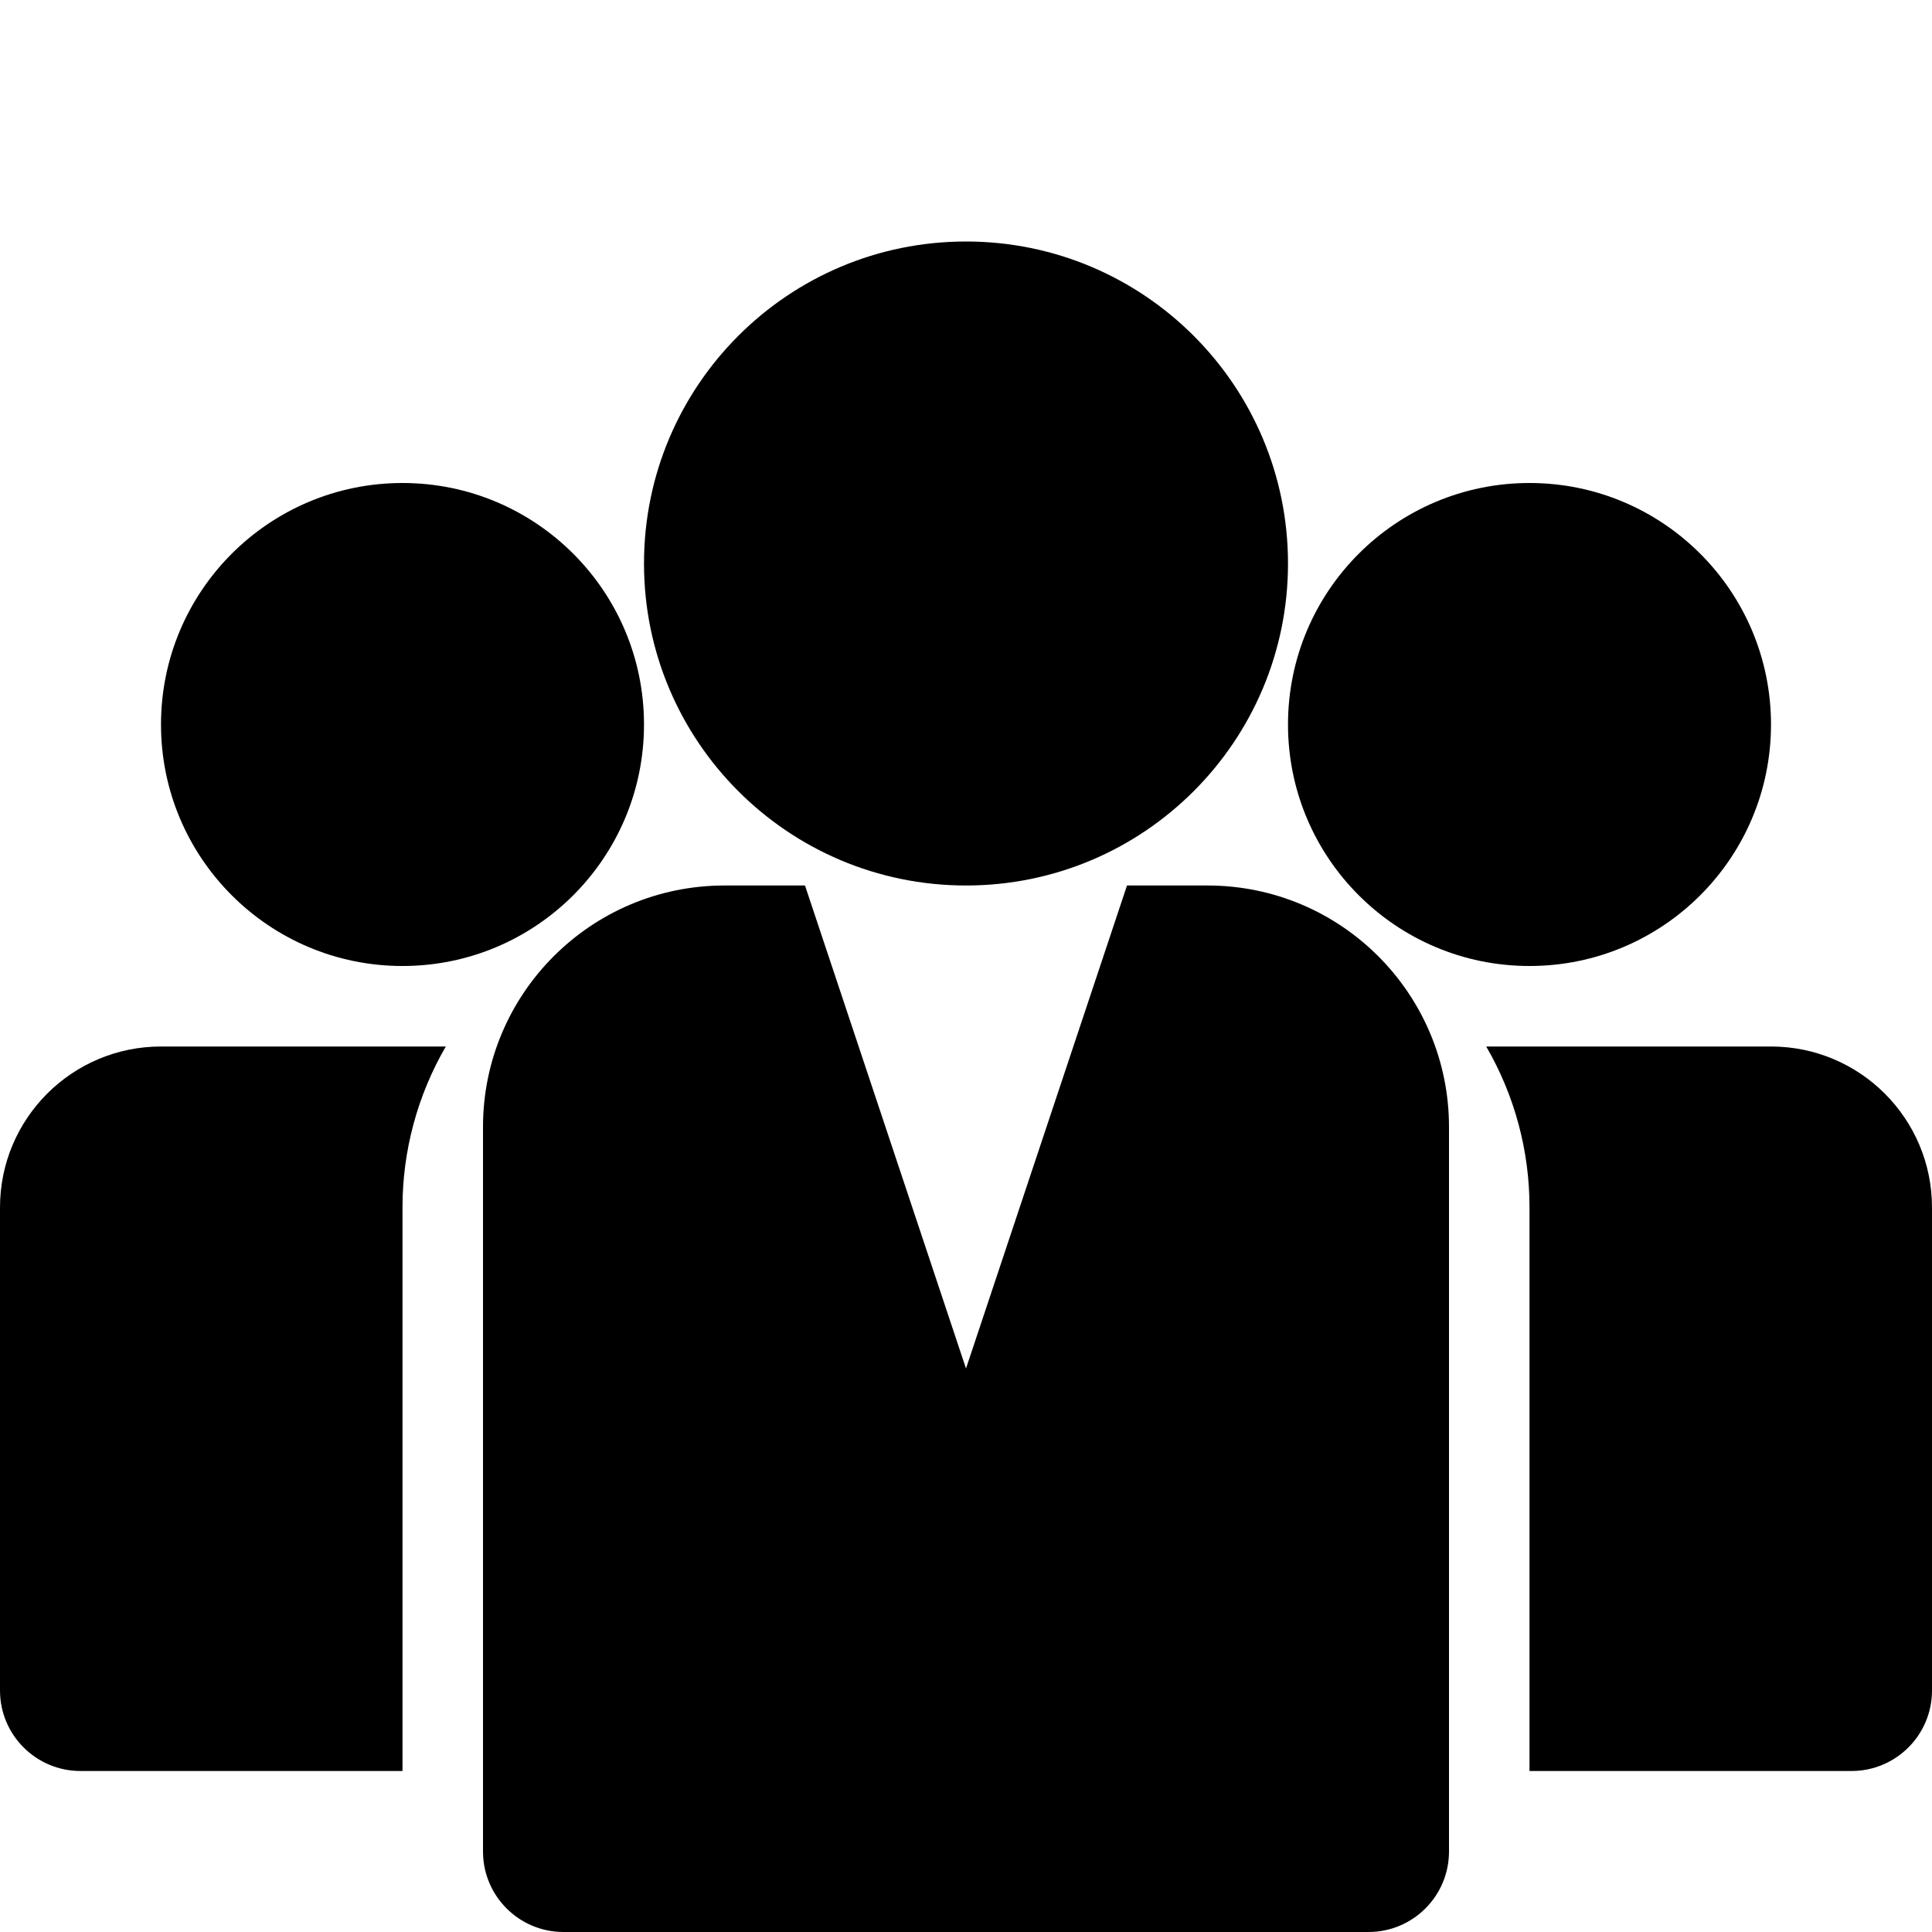
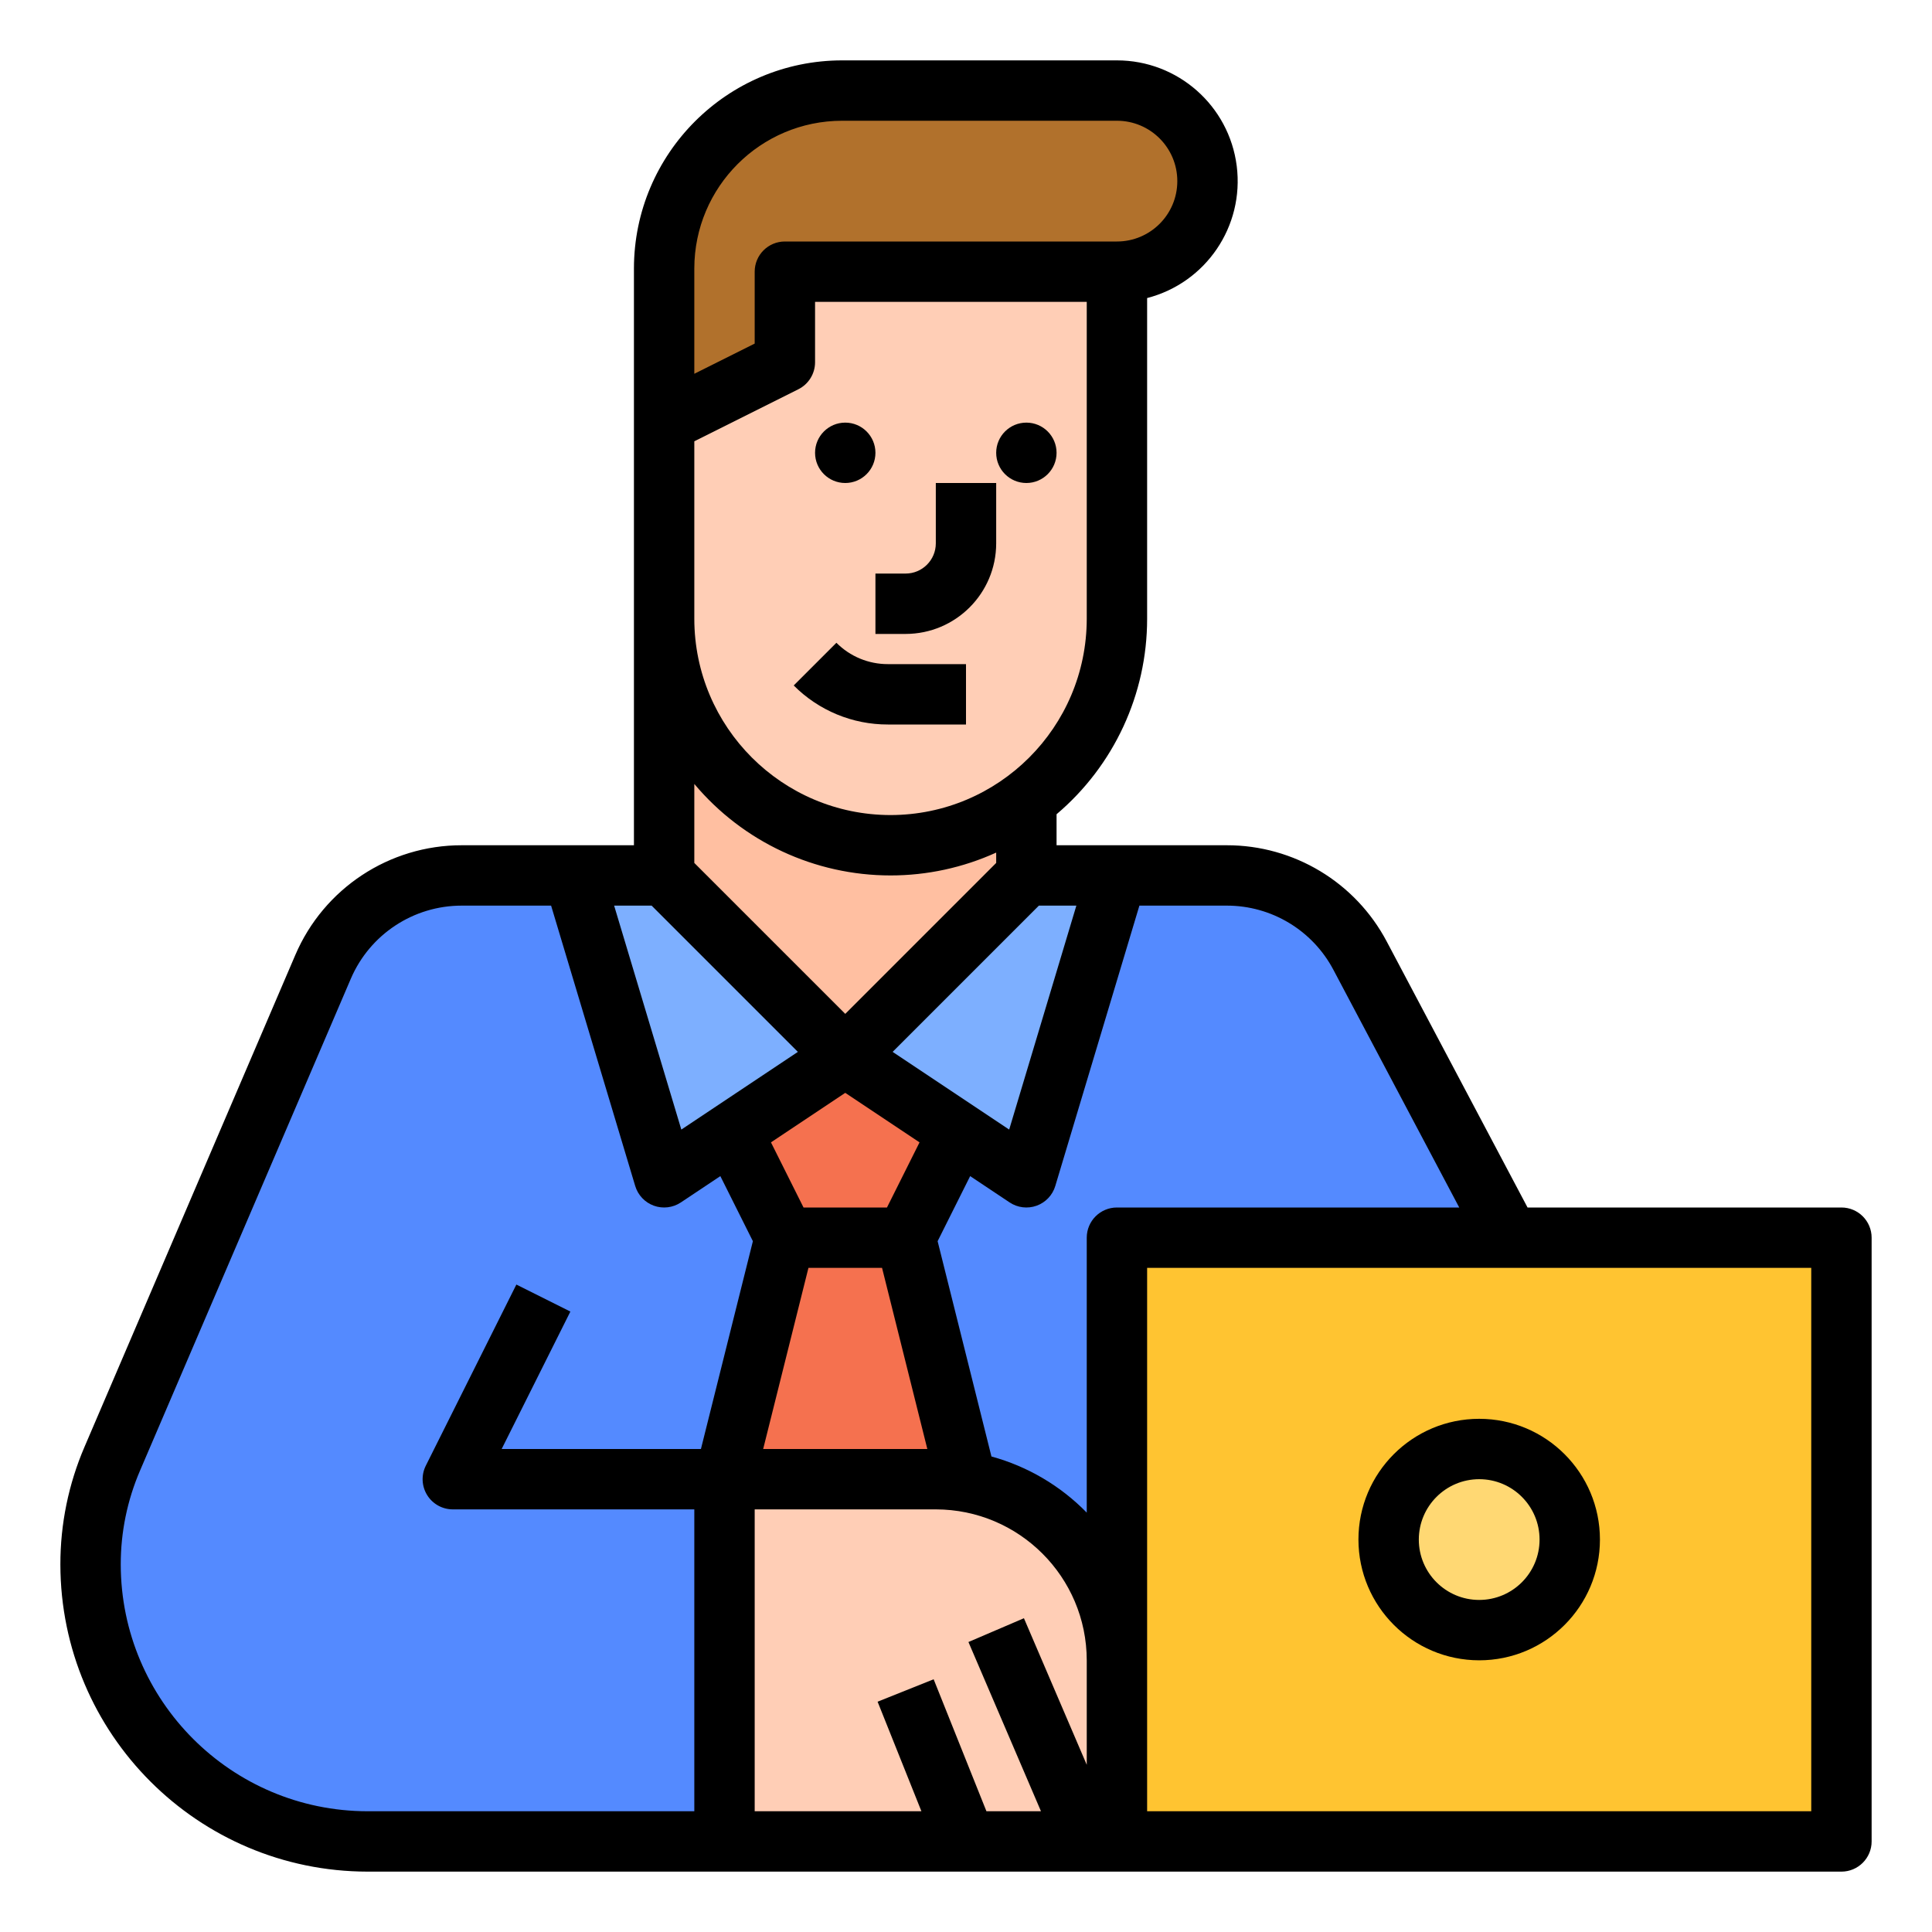
- <svg xmlns="http://www.w3.org/2000/svg" height="512" viewBox="0 0 192 192" width="512">
-   <g id="_23-teamwork" data-name="23-teamwork">
-     <g id="Glyph">
-       <circle cx="152" cy="72" r="24" />
-       <circle cx="40" cy="72" r="24" />
-       <circle cx="96" cy="56" r="32" />
-       <path d="m176 104h-28.3a31.8 31.8 0 0 1 4.3 16v56h32a8 8 0 0 0 8-8v-48a16 16 0 0 0 -16-16z" />
-       <path d="m44.305 104h-28.305a16 16 0 0 0 -16 16v48a8 8 0 0 0 8 8h32v-56a31.8 31.8 0 0 1 4.305-16z" />
-       <path d="m120 88h-8l-16 48-16-48h-8a24 24 0 0 0 -24 24v72a8 8 0 0 0 8 8h80a8 8 0 0 0 8-8v-72a24 24 0 0 0 -24-24z" />
-     </g>
-   </g>
+ <svg xmlns="http://www.w3.org/2000/svg" id="filled_outline" data-name="filled outline" viewBox="0 0 512 512" width="512" height="512">
+   <path d="M400,328l-39.555-74.715A40,40,0,0,0,325.093,232H122.376a40,40,0,0,0-36.766,24.243L29.748,386.587A71.095,71.095,0,0,0,24,414.593v0A73.407,73.407,0,0,0,97.407,488H400Z" style="fill:#548aff" />
+   <polygon points="261.263 413.051 240 328 256 296 224 280 192 296 208 328 192 392 261.263 413.051" style="fill:#f5714f" />
+   <rect x="176" y="152" width="96" height="128" style="fill:#ffbfa1" />
+   <path d="M296,72v92A60,60,0,0,1,236,224h-0A60,60,0,0,1,176,164V72Z" style="fill:#ffceb6" />
+   <path d="M176,112l32-16V72h88a24,24,0,0,0,24-24v0a24,24,0,0,0-24-24H223.151A47.151,47.151,0,0,0,176,71.151Z" style="fill:#b1712c" />
+   <polygon points="176 232 224 280 176 312 152 232 176 232" style="fill:#7dafff" />
+   <polygon points="272 232 224 280 272 312 296 232 272 232" style="fill:#7dafff" />
+   <path d="M192,488H296V440a48,48,0,0,0-48-48H192Z" style="fill:#ffceb6" />
+   <rect x="296" y="328" width="192" height="160" style="fill:#ffc431" />
+   <circle cx="392" cy="408" r="24" style="fill:#ffd873" />
+   <path d="M248,144a8.009,8.009,0,0,1-8,8h-8v16h8a24.027,24.027,0,0,0,24-24V128H248Z" />
+   <circle cx="224" cy="120" r="8" />
+   <circle cx="272" cy="120" r="8" />
+   <path d="M221.657,170.343l-11.313,11.314A35.084,35.084,0,0,0,235.313,192H256V176H235.313A19.187,19.187,0,0,1,221.657,170.343Z" />
+   <path d="M488,320H404.817l-37.302-70.459A47.895,47.895,0,0,0,325.093,224H280v-8.215A67.861,67.861,0,0,0,304,164V78.987A32.002,32.002,0,0,0,296,16H223.151A55.214,55.214,0,0,0,168,71.151V224H122.376a47.946,47.946,0,0,0-44.119,29.092L22.396,383.436A78.652,78.652,0,0,0,16,414.593,81.5,81.5,0,0,0,97.407,496H488a8,8,0,0,0,8-8V328A8,8,0,0,0,488,320ZM353.375,257.027,386.713,320H296a8,8,0,0,0-8,8l0,72.861a56.022,56.022,0,0,0-25.258-14.878L248.479,328.931l8.624-17.248,10.46,6.973a8,8,0,0,0,12.1-4.357L301.952,240h23.141A31.929,31.929,0,0,1,353.375,257.027ZM247.428,445.029l-14.855,5.941L244.184,480H200V400h48a40.046,40.046,0,0,1,40,39.994L288,467.691l-16.647-38.843L256.647,435.151,275.868,480H261.416ZM224,289.615l19.686,13.124L235.056,320H212.944l-8.631-17.261ZM275.314,240h9.934l-17.804,59.348-30.886-20.591Zm-61.068,96h19.507l12,48H202.246ZM236,216a52.059,52.059,0,0,1-52-52V116.944l27.578-13.789A8,8,0,0,0,216,96V80h72v84A52.059,52.059,0,0,1,236,216ZM184,71.151A39.196,39.196,0,0,1,223.151,32H296a16,16,0,0,1,0,32H208a8,8,0,0,0-8,8V91.056l-16,8ZM236,232a67.575,67.575,0,0,0,28-6.057V228.686l-40,40-40-40V207.752A67.869,67.869,0,0,0,236,232Zm-63.314,8,38.757,38.757-30.886,20.591L162.752,240ZM184,480H97.407A65.482,65.482,0,0,1,32,414.593a62.742,62.742,0,0,1,5.102-24.854L92.963,259.395A31.966,31.966,0,0,1,122.376,240h23.672l22.29,74.299a8,8,0,0,0,12.1,4.357l10.46-6.973,8.624,17.248L185.754,384H132.944l18.211-36.422-14.311-7.156-24,48A8,8,0,0,0,120,400h64Zm296,0H304V440l-0-.005L304,336H480Z" />
+   <path d="M392,440a32,32,0,1,0-32-32A32.036,32.036,0,0,0,392,440Zm0-48a16,16,0,1,1-16,16A16.018,16.018,0,0,1,392,392Z" />
</svg>
